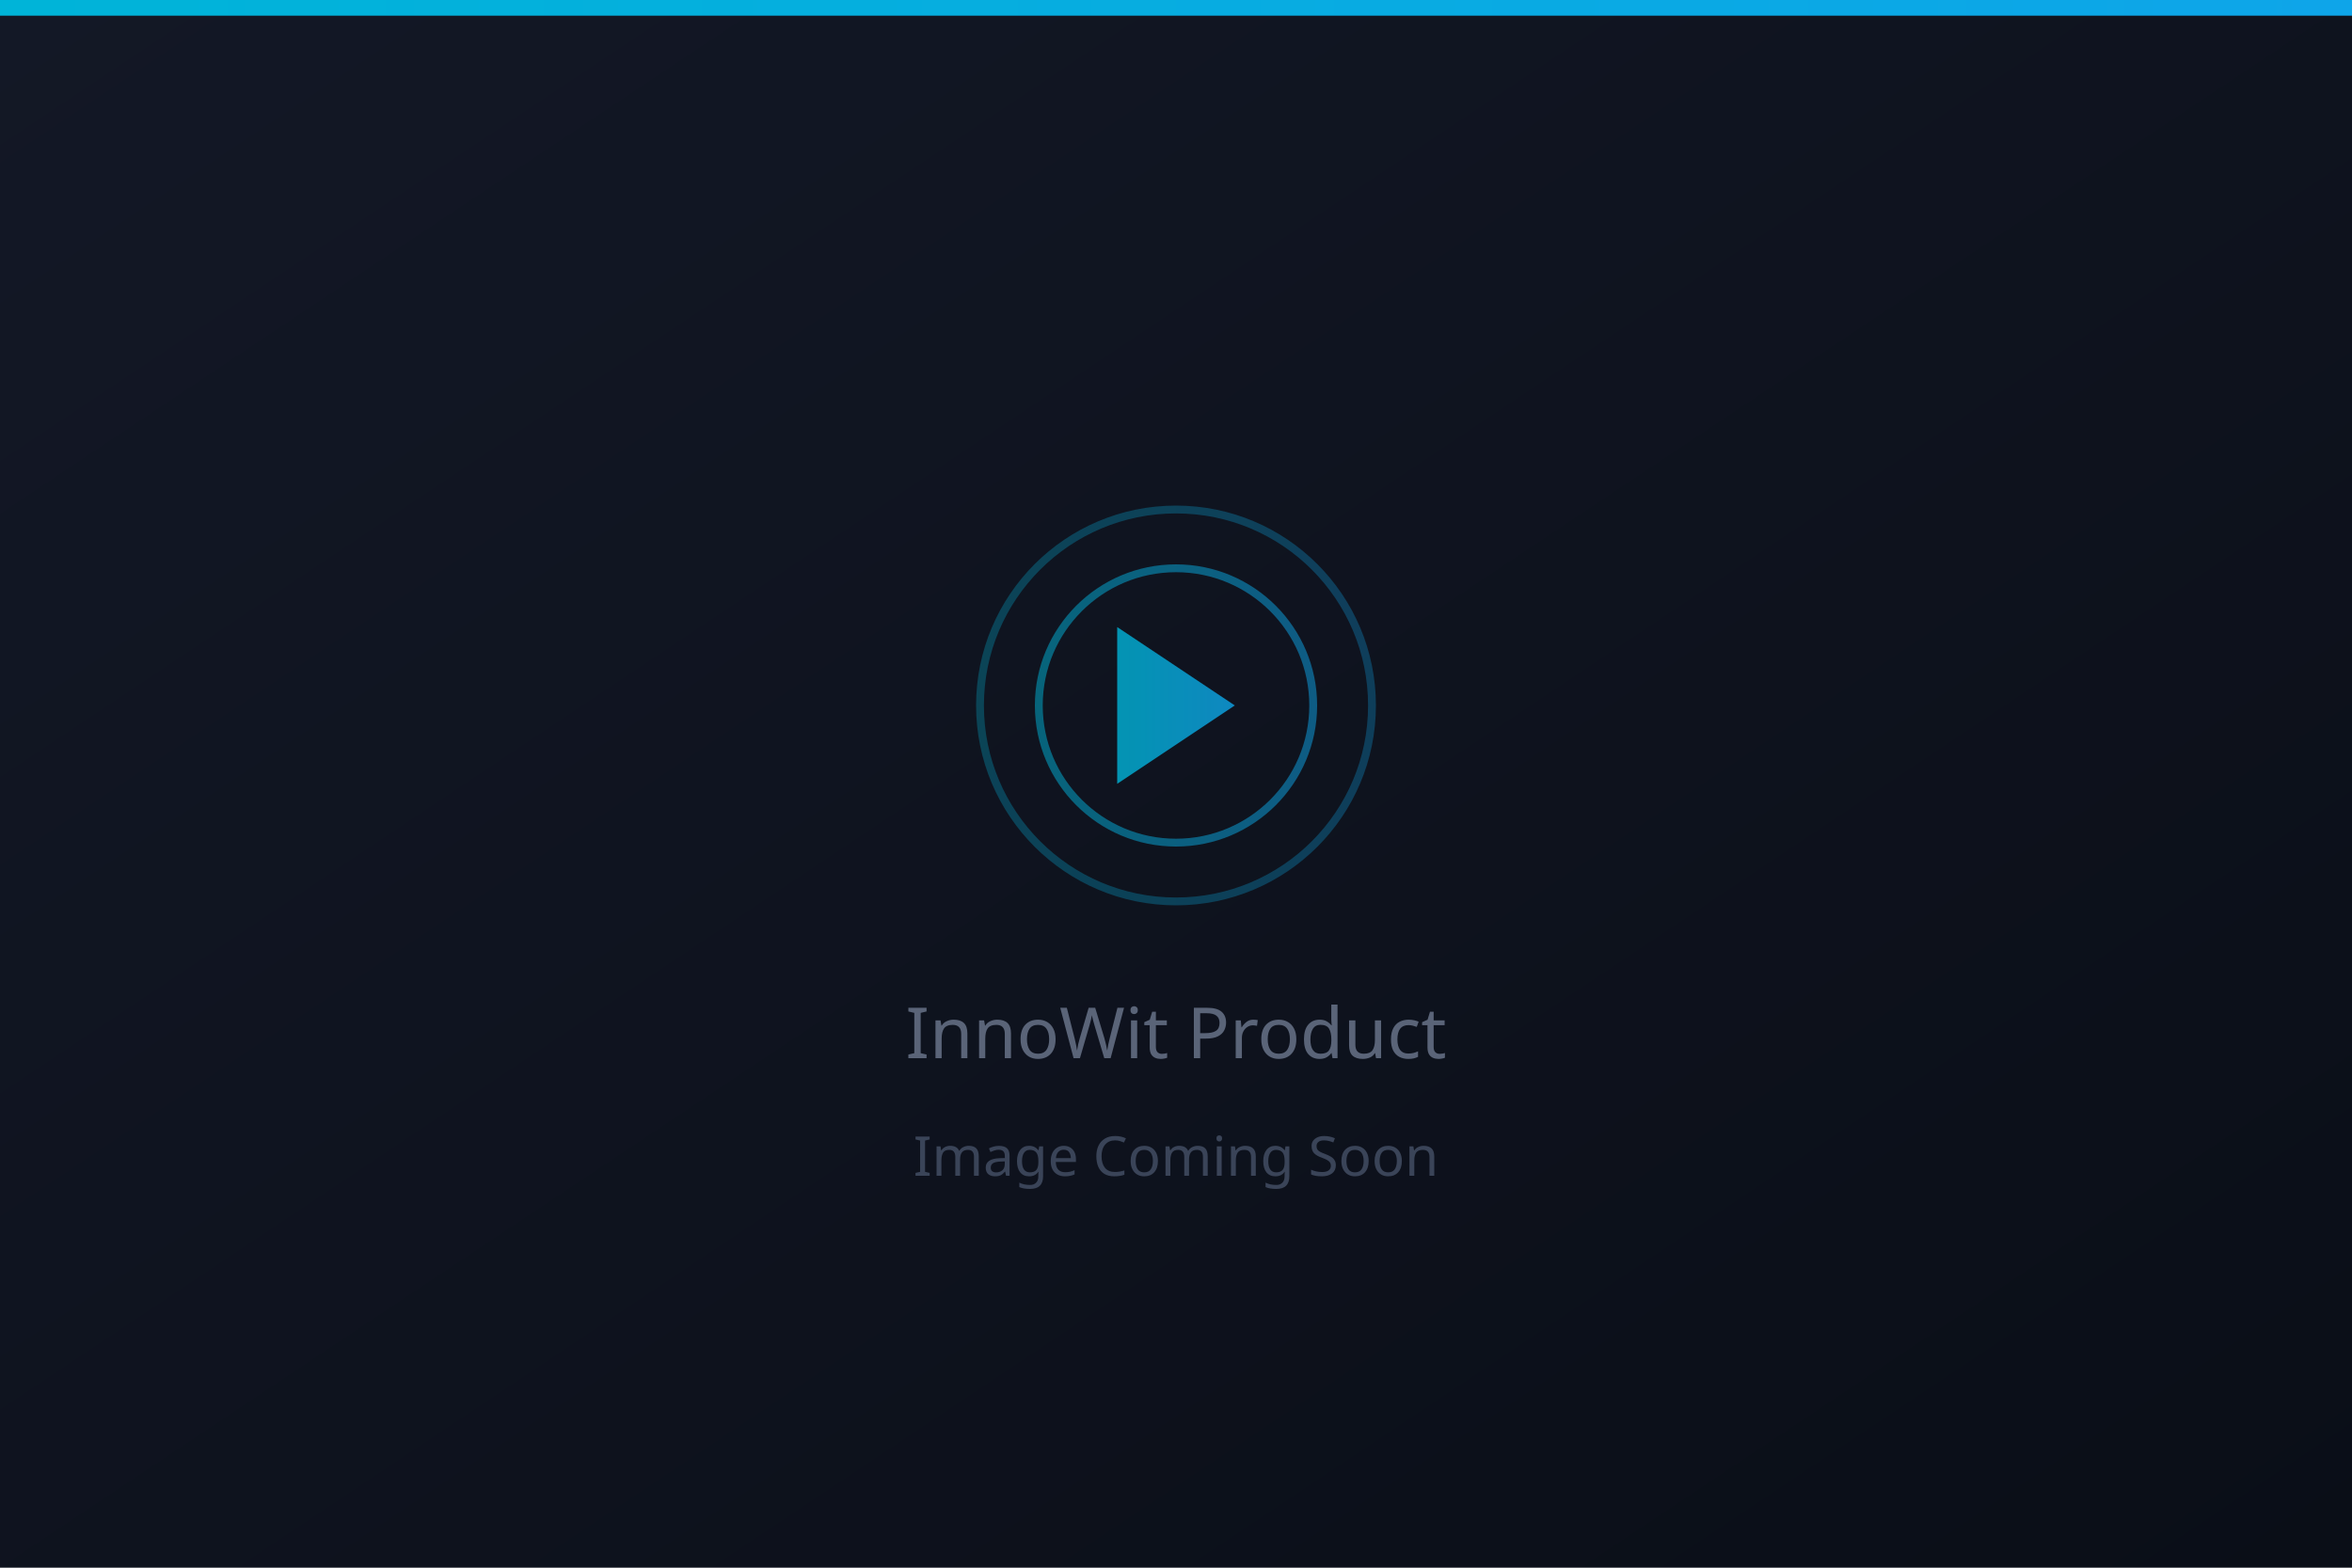
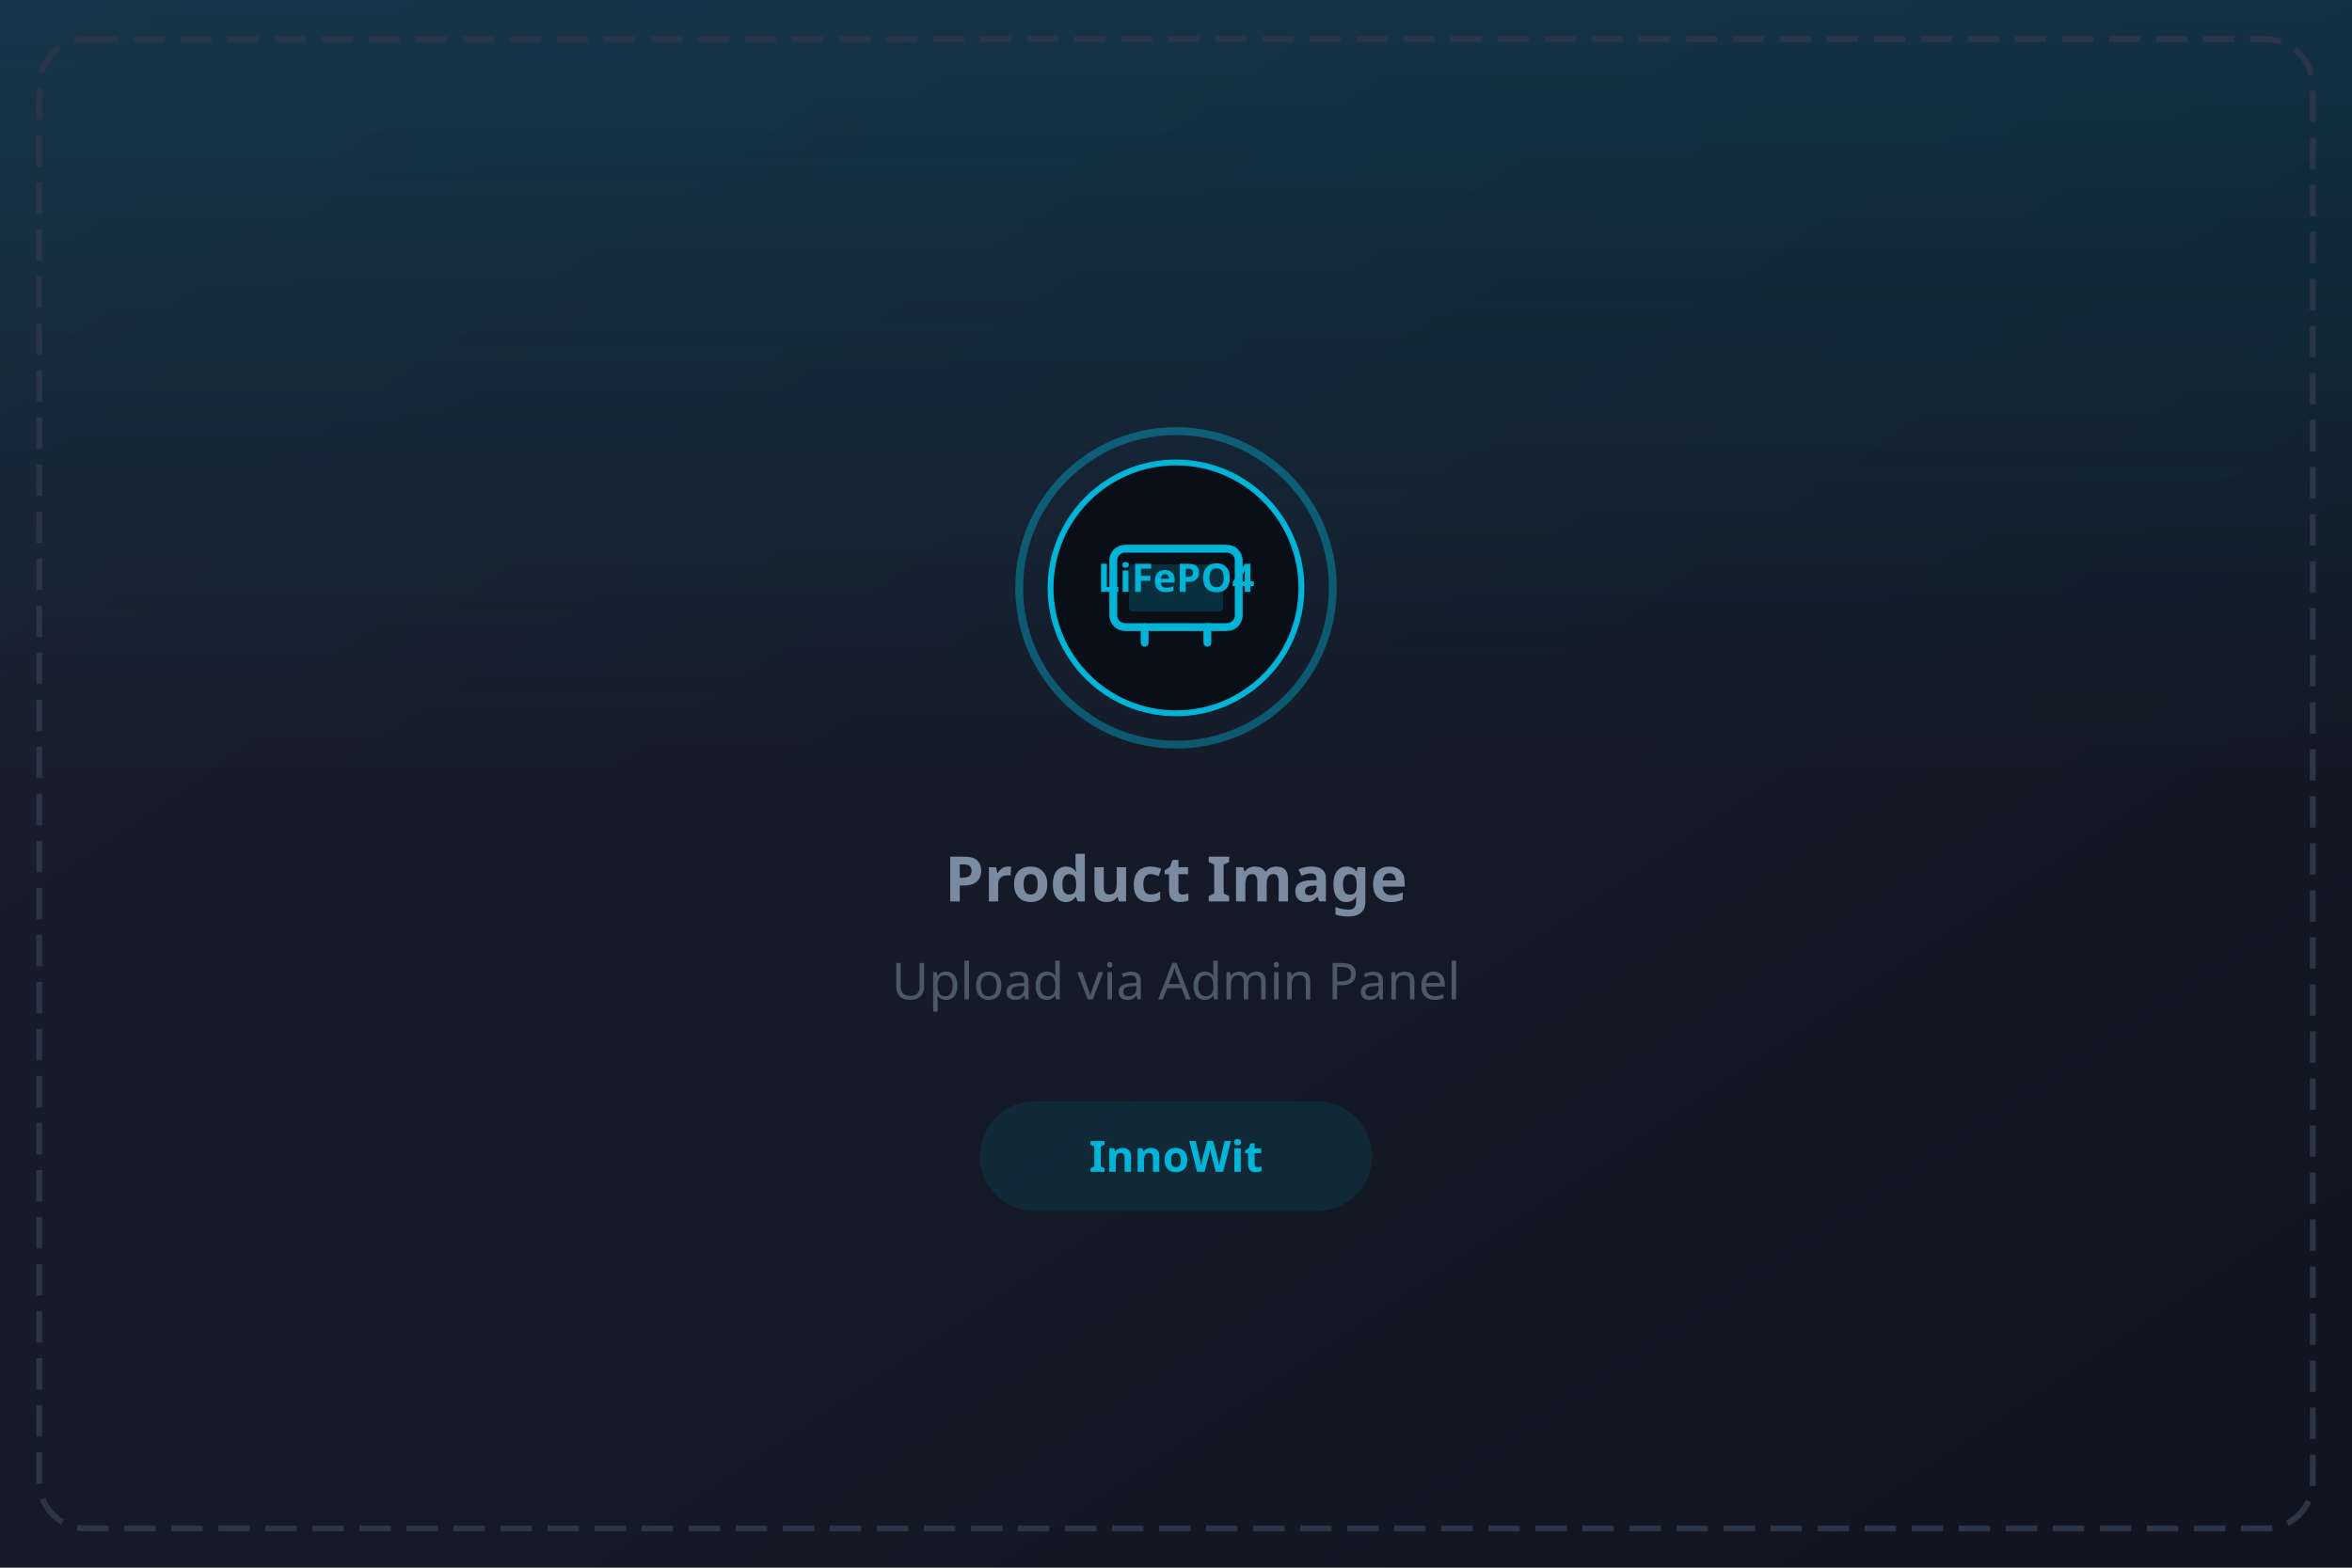
<svg xmlns="http://www.w3.org/2000/svg" viewBox="0 0 600 400" width="600" height="400">
  <defs>
    <linearGradient id="bg" x1="0%" y1="0%" x2="100%" y2="100%">
-       <stop offset="0%" style="stop-color:#131826" />
-       <stop offset="100%" style="stop-color:#0a0e17" />
+       <stop offset="0%" style="stop-color:#1a2030" />
+       <stop offset="100%" style="stop-color:#0f1420" />
    </linearGradient>
-     <linearGradient id="accent" x1="0%" y1="0%" x2="100%" y2="0%">
-       <stop offset="0%" style="stop-color:#00b4d8" />
-       <stop offset="100%" style="stop-color:#0ea5e9" />
+     <linearGradient id="glow" x1="0%" y1="0%" x2="0%" y2="100%">
+       <stop offset="0%" style="stop-color:#00b4d8;stop-opacity:0.15" />
+       <stop offset="100%" style="stop-color:#00b4d8;stop-opacity:0" />
    </linearGradient>
  </defs>
  <rect width="600" height="400" fill="url(#bg)" />
-   <rect x="0" y="0" width="600" height="4" fill="url(#accent)" />
-   <g transform="translate(300, 180)">
-     <circle cx="0" cy="0" r="50" fill="none" stroke="url(#accent)" stroke-width="2" opacity="0.3" />
-     <circle cx="0" cy="0" r="35" fill="none" stroke="url(#accent)" stroke-width="2" opacity="0.5" />
-     <path d="M -15,-20 L 15,0 L -15,20 Z" fill="url(#accent)" opacity="0.8" />
+   <rect width="600" height="200" fill="url(#glow)" />
+   <rect x="10" y="10" width="580" height="380" rx="12" fill="none" stroke="#2a3548" stroke-width="1.5" stroke-dasharray="8 4" />
+   <g transform="translate(300, 150)">
+     <circle cx="0" cy="0" r="40" fill="none" stroke="#00b4d8" stroke-width="2" opacity="0.4" />
+     <circle cx="0" cy="0" r="32" fill="#0a0e17" stroke="#00b4d8" stroke-width="1.5" />
+     <g transform="translate(0, -2)">
+       <rect x="-16" y="-8" width="32" height="20" rx="3" fill="none" stroke="#00b4d8" stroke-width="2" />
+       <rect x="-12" y="-4" width="24" height="12" rx="1" fill="#00b4d8" opacity="0.2" />
+       <line x1="-8" y1="12" x2="-8" y2="16" stroke="#00b4d8" stroke-width="2" stroke-linecap="round" />
+       <line x1="8" y1="12" x2="8" y2="16" stroke="#00b4d8" stroke-width="2" stroke-linecap="round" />
+       <text x="0" y="3" text-anchor="middle" fill="#00b4d8" font-family="sans-serif" font-size="10" font-weight="bold">LiFePO4</text>
+     </g>
  </g>
-   <text x="300" y="270" font-family="Poppins, sans-serif" font-size="18" fill="#5a6478" text-anchor="middle">InnoWit Product</text>
-   <text x="300" y="300" font-family="Syne, sans-serif" font-size="14" fill="#3a4458" text-anchor="middle">Image Coming Soon</text>
+   <text x="300" y="230" text-anchor="middle" fill="#7a8ba0" font-family="sans-serif" font-size="16" font-weight="600">Product Image</text>
+   <text x="300" y="255" text-anchor="middle" fill="#4a5868" font-family="sans-serif" font-size="13">Upload via Admin Panel</text>
+   <g transform="translate(300, 295)">
+     <rect x="-50" y="-14" width="100" height="28" rx="14" fill="#00b4d8" opacity="0.1" />
+     <text x="0" y="4" text-anchor="middle" fill="#00b4d8" font-family="sans-serif" font-size="11" font-weight="600">InnoWit</text>
+   </g>
</svg>
